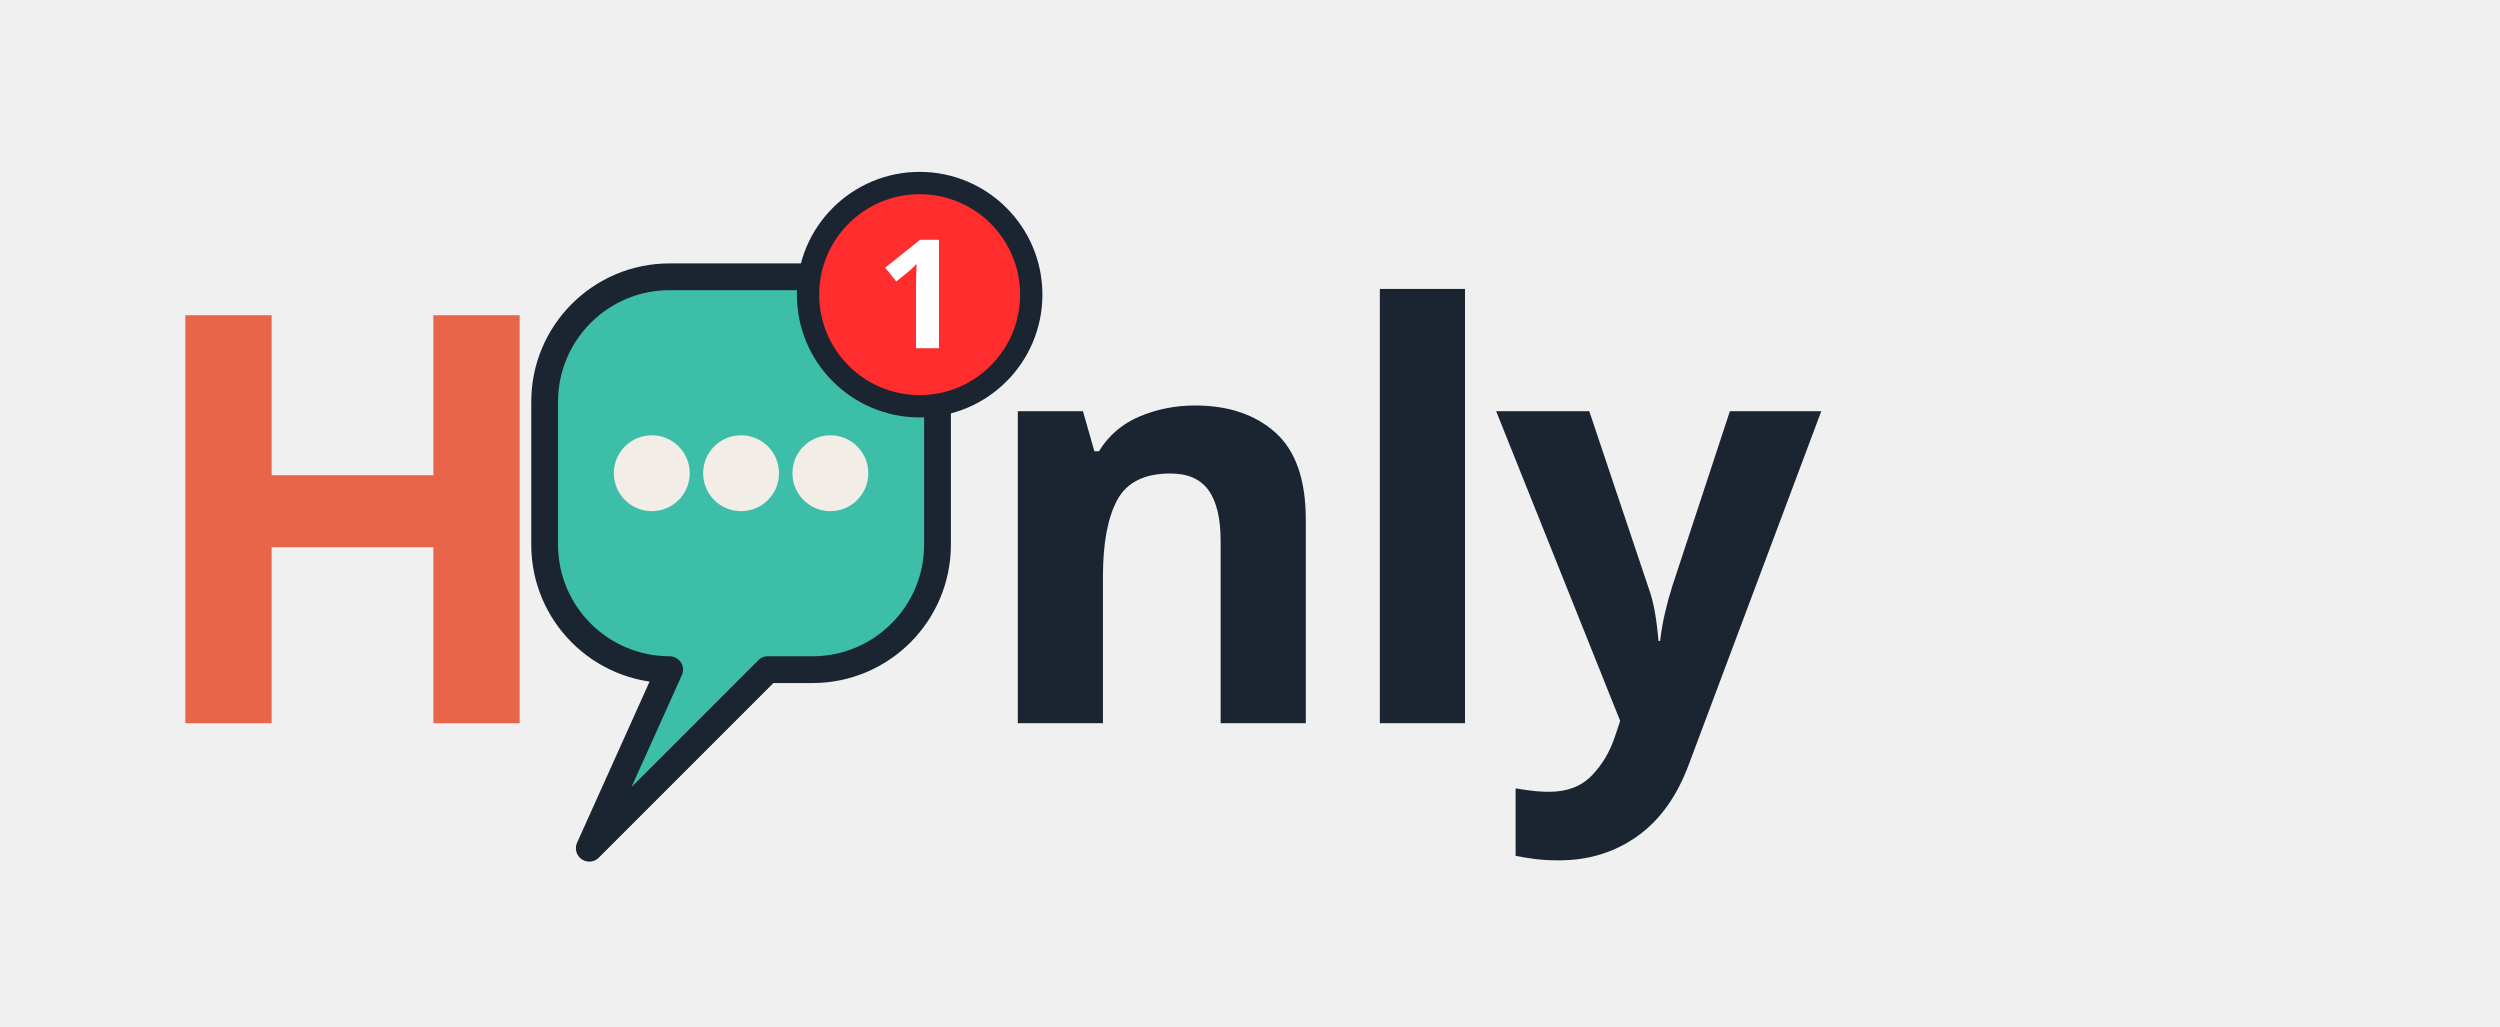
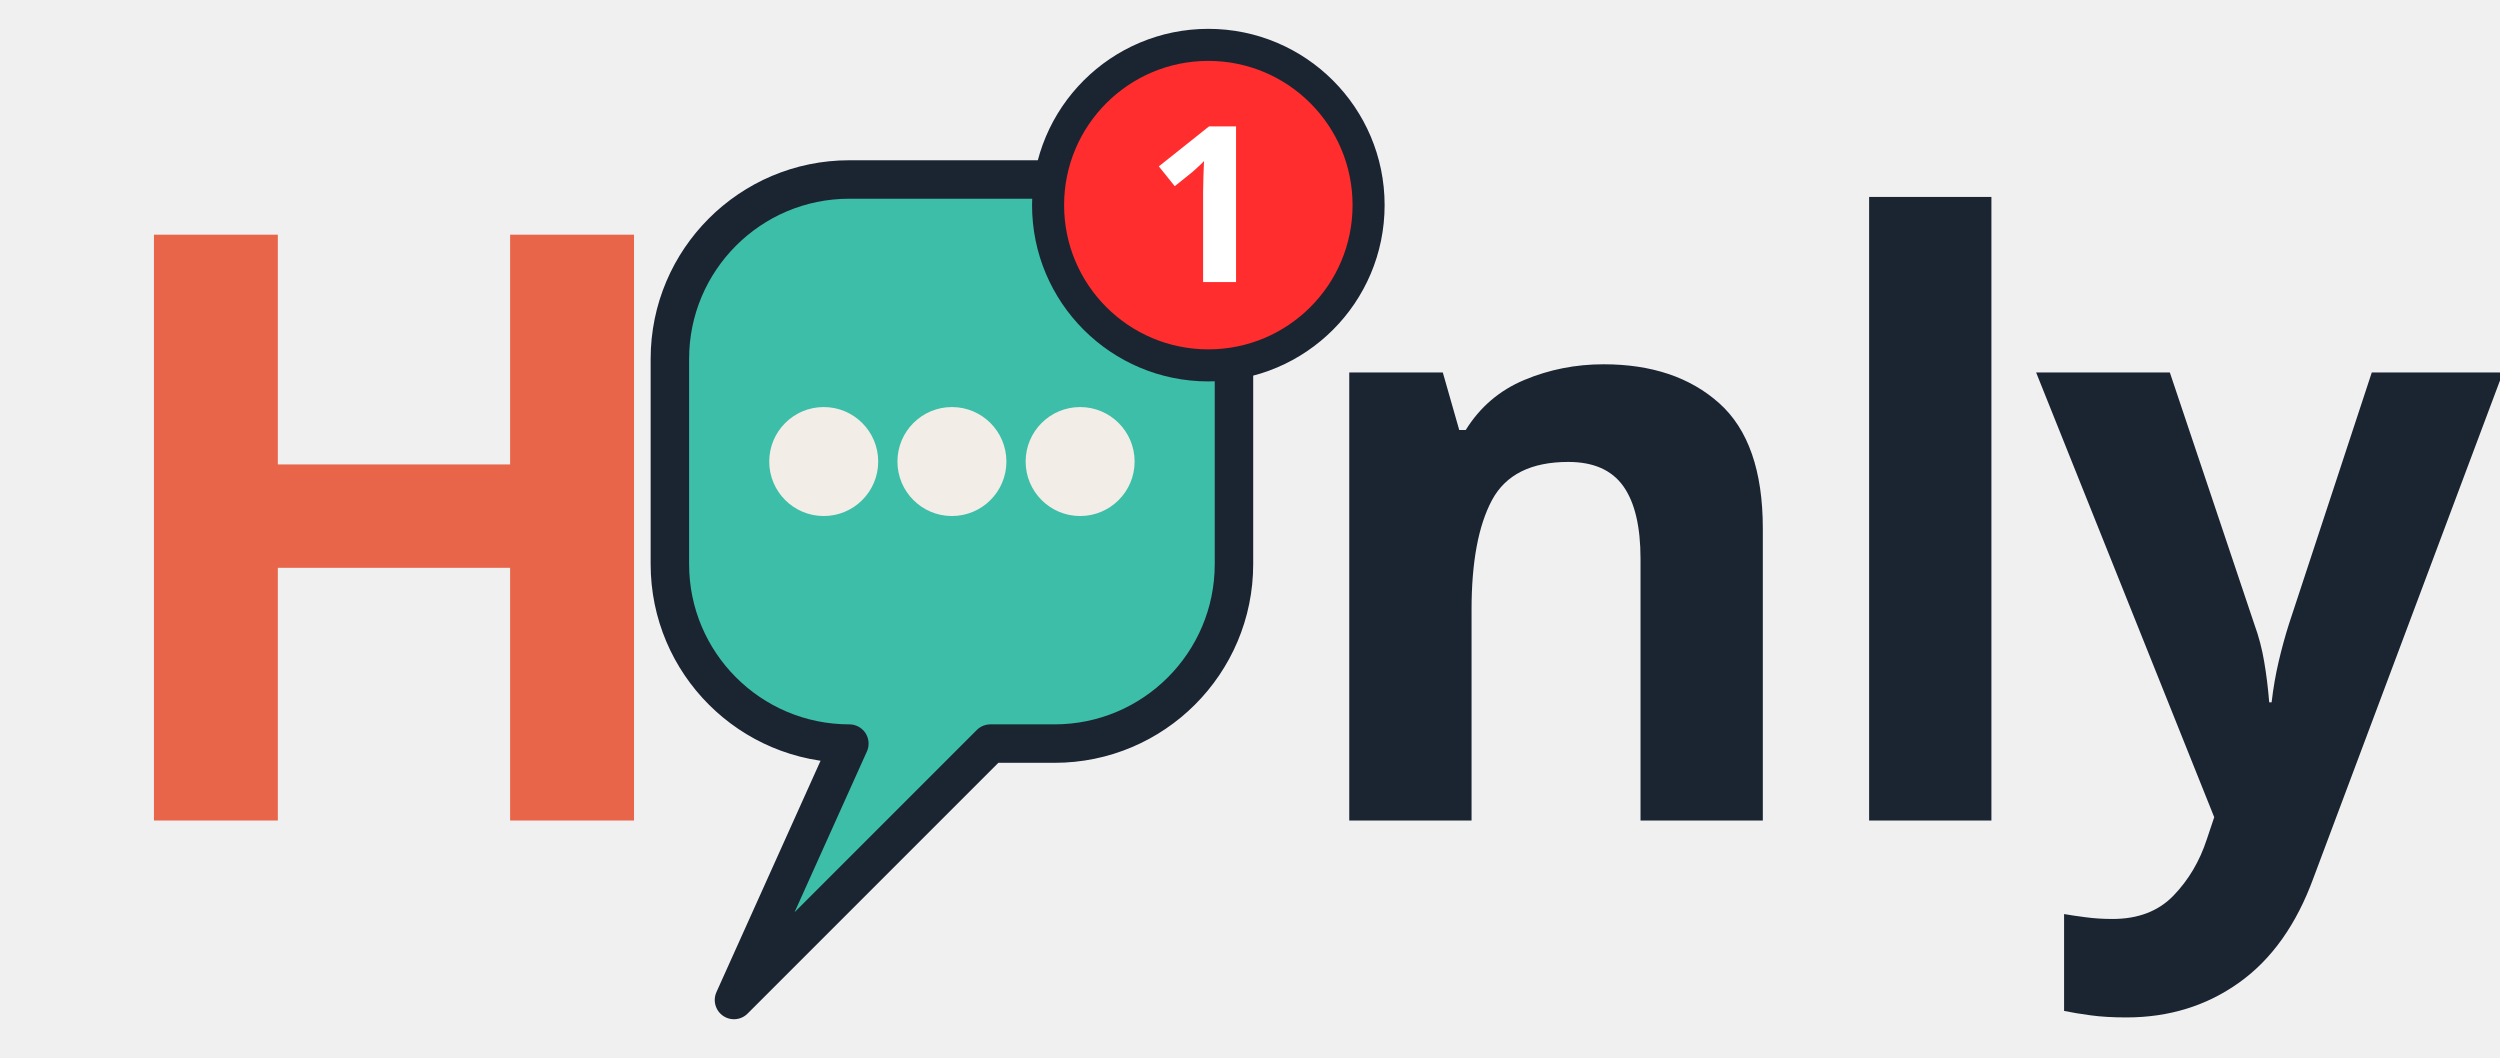
- <svg xmlns="http://www.w3.org/2000/svg" width="560" height="230" viewBox="0 0 560 230" font-family="'Space Grotesk', 'DM Sans', sans-serif">
+ <svg xmlns="http://www.w3.org/2000/svg" width="390" height="165" viewBox="20 34 385 165" font-family="'Space Grotesk', 'DM Sans', sans-serif">
  <text x="30" y="162" font-size="128" font-weight="700" fill="#E8654A" letter-spacing="-3">H</text>
  <path d="M150 62 H182 A28 28 0 0 1 210 90 V122 A28 28 0 0 1 182 150 H172 L132 190 L150 150 A28 28 0 0 1 122 122 V90 A28 28 0 0 1 150 62 Z" fill="#3CBEA8" stroke="#1B2532" stroke-width="6" stroke-linejoin="round" />
  <circle cx="146" cy="106" r="8.5" fill="#F2EDE6" />
  <circle cx="166" cy="106" r="8.5" fill="#F2EDE6" />
  <circle cx="186" cy="106" r="8.5" fill="#F2EDE6" />
  <text x="218" y="162" font-size="128" font-weight="700" fill="#1B2532" letter-spacing="-3">nly</text>
  <circle cx="206" cy="66" r="25" fill="#FF2D2D" stroke="#1B2532" stroke-width="5" />
  <text x="206" y="78" text-anchor="middle" font-size="34" font-weight="700" fill="#FFFFFF">1</text>
</svg>
